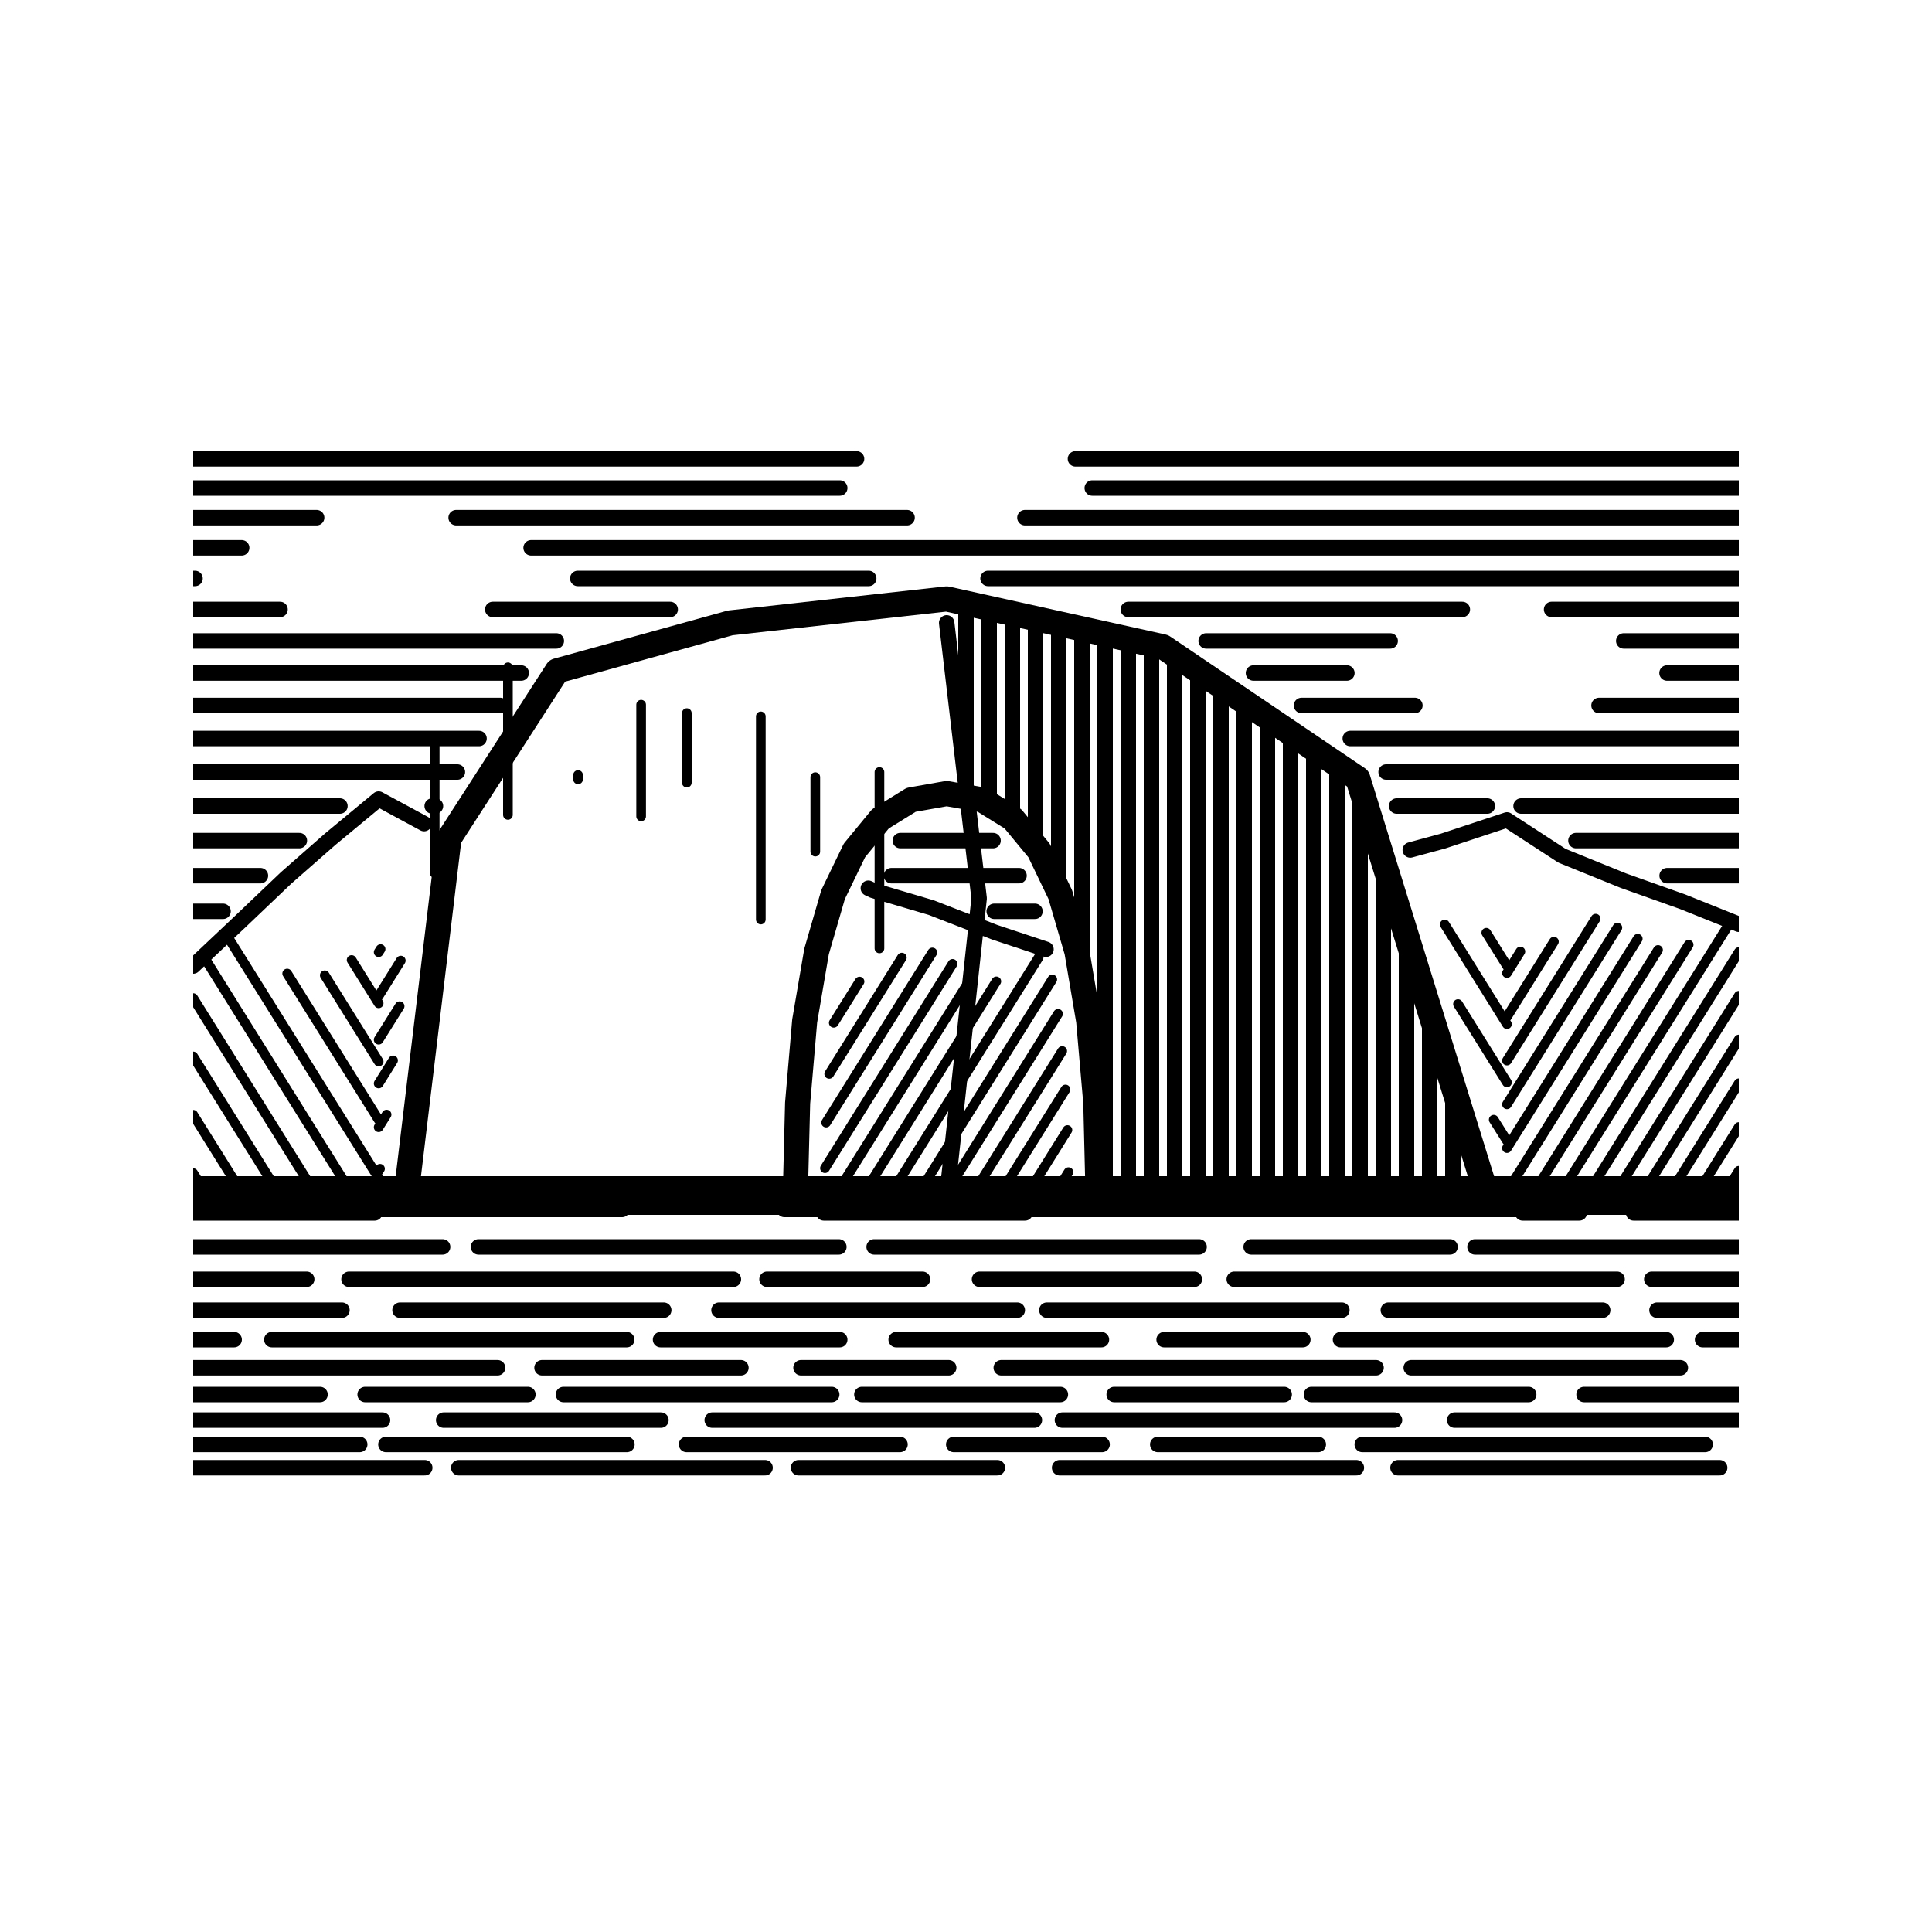
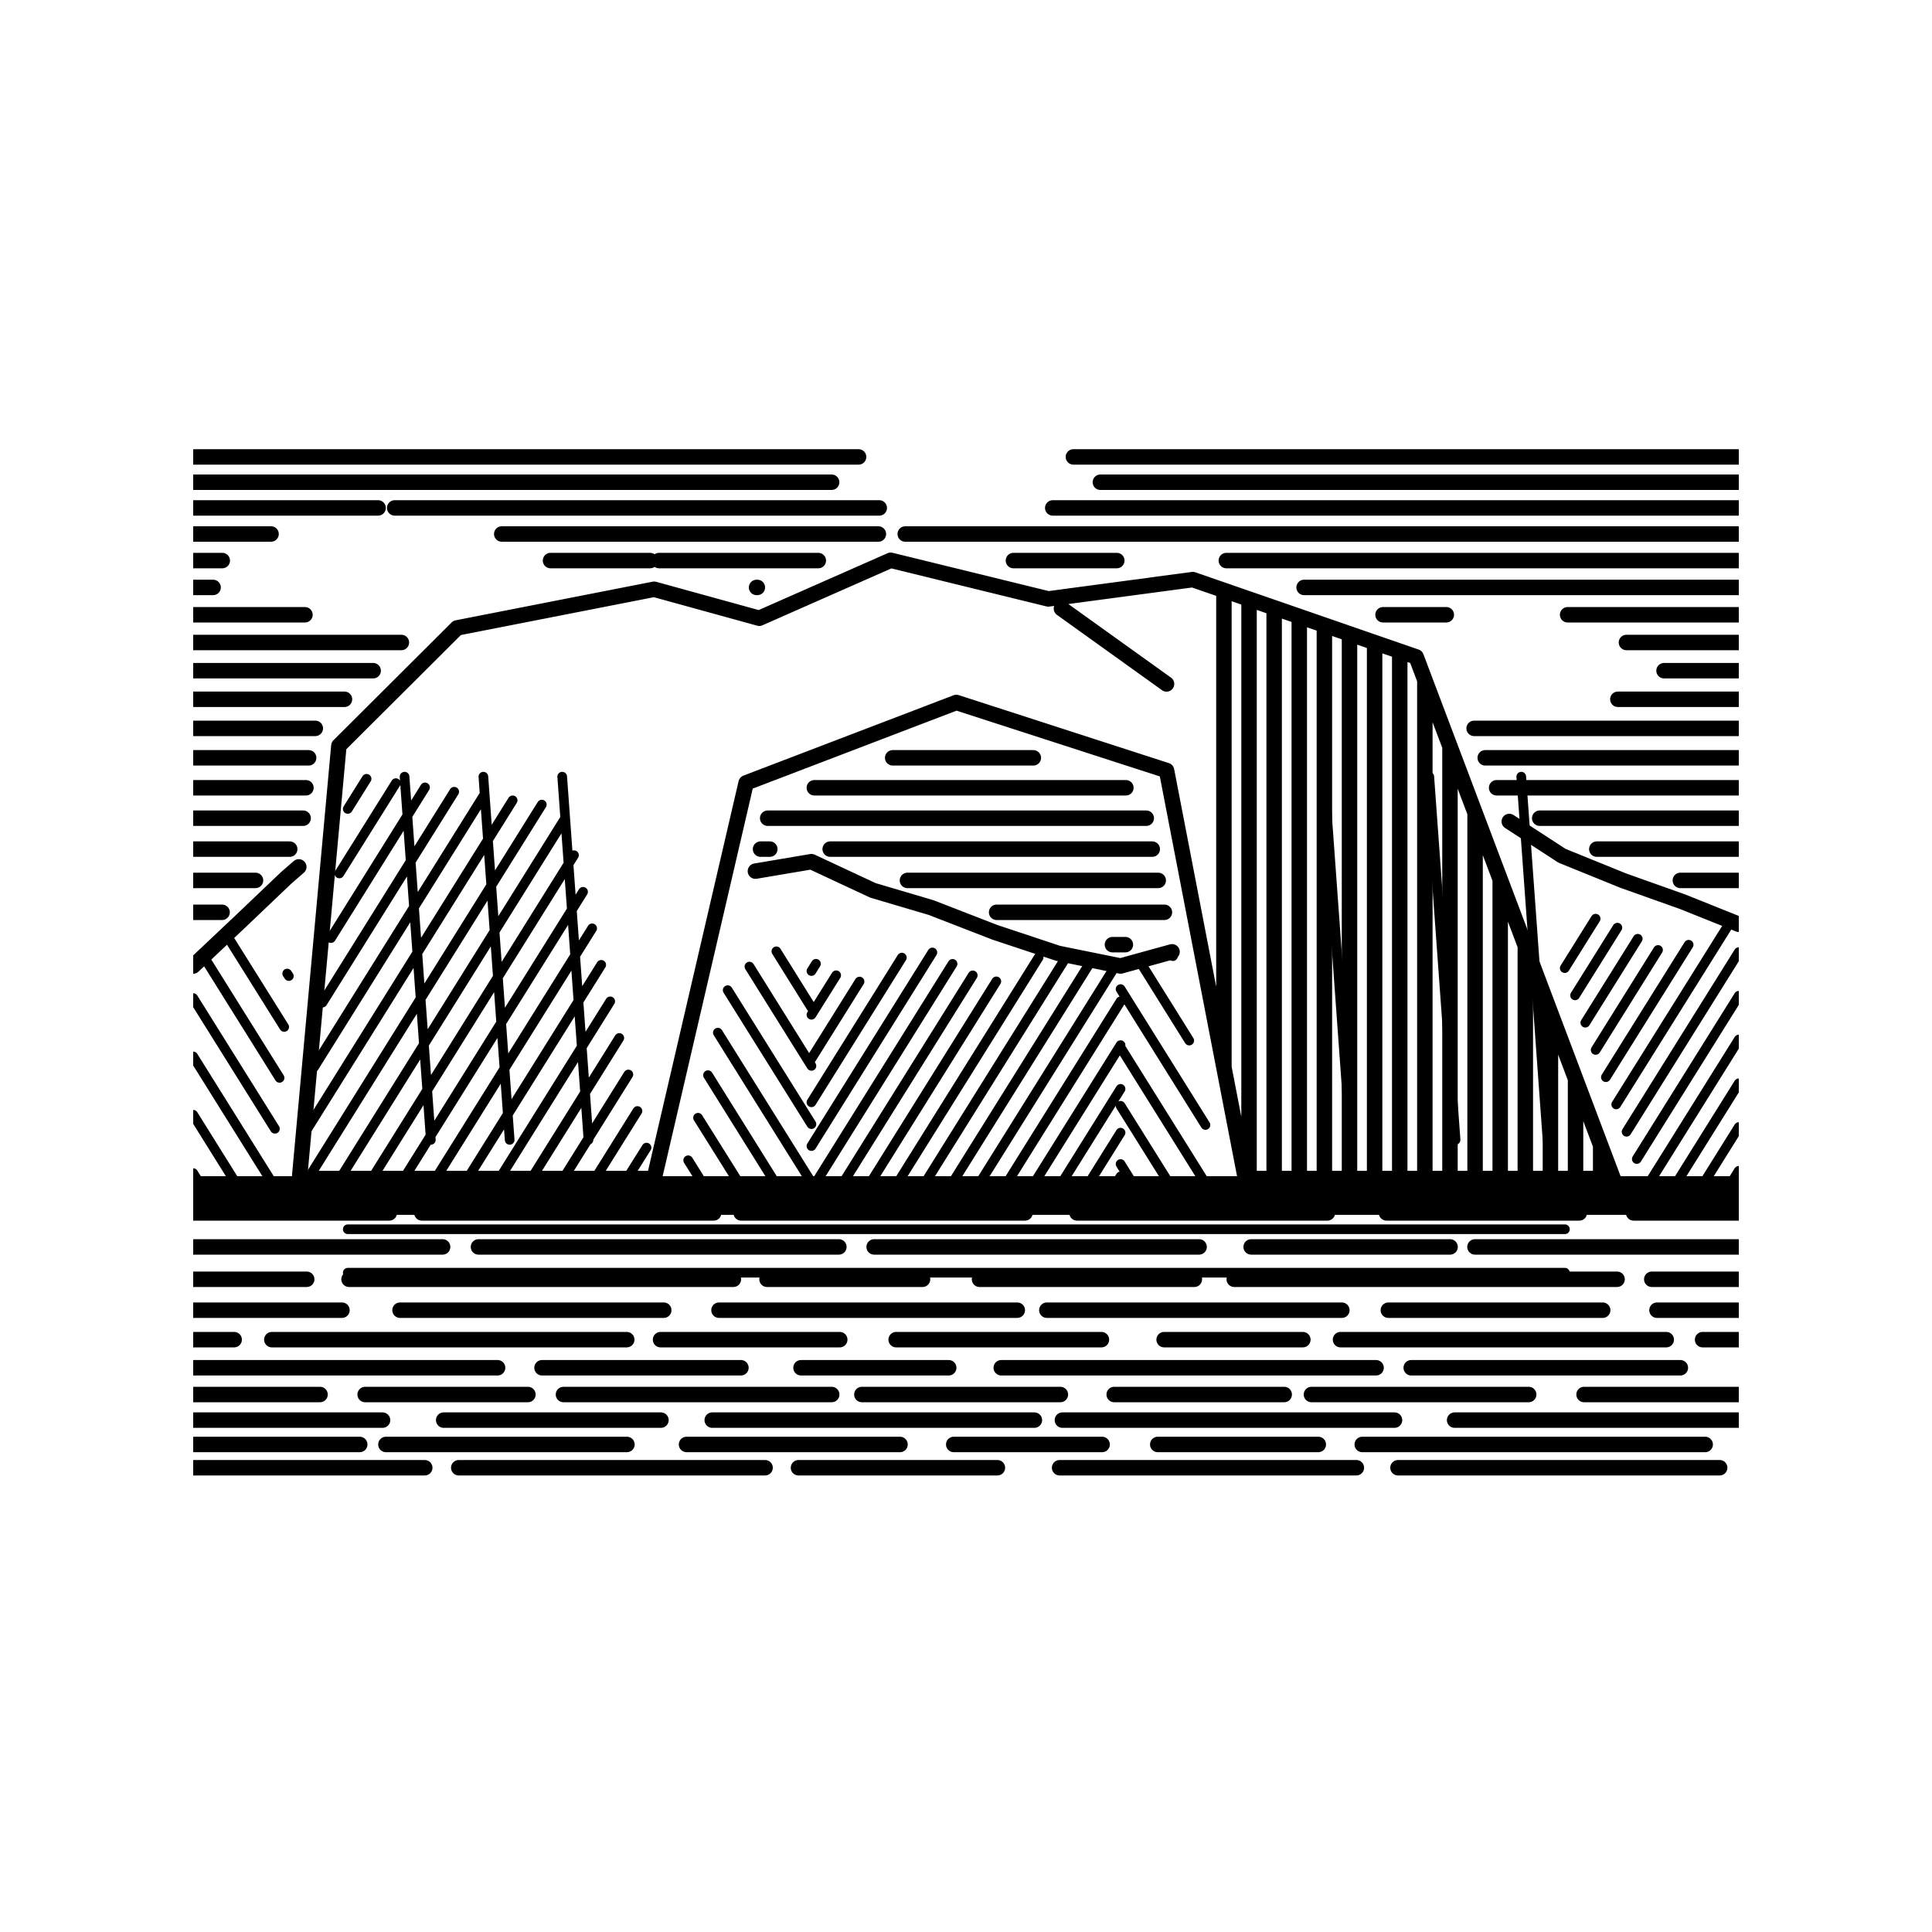
<svg xmlns="http://www.w3.org/2000/svg" viewBox="0 0 200 200">
  <defs>
    <clipPath id="w">
      <path d="M20 46L180 46L180 154L20 154Z" />
    </clipPath>
  </defs>
  <g clip-path="url(#w)" fill="none" stroke="#000" stroke-linecap="round" stroke-linejoin="round">
-     <path d="M36.4 99.38L39.2 103.86M33.62 100.96L39.2 109.89M29.73 100.78L39.2 115.93M23.44 96.76L39.2 121.97M21.07 98.99L36.54 123.76M20 103.32L32.77 123.76M20 109.36L29 123.76M20 115.4L25.22 123.76M20 121.44L21.45 123.76M39.2 98.57L39.4 98.25M39.2 103.1L41.49 99.44M39.2 107.63L41.37 104.16M39.2 112.16L40.69 109.77M39.2 116.69L40.02 115.38M39.2 121.22L39.34 120.99M86.31 105.88L88.98 101.61M85.84 111.17L93.36 99.13M85.52 116.21L96.52 98.6M85.4 120.93L98.61 99.78M86.46 123.76L100.7 100.97M89.29 123.76L103.14 101.59M92.12 123.76L107.52 99.11M94.95 123.76L108.93 101.39M97.78 123.76L109.53 104.95M100.61 123.76L109.96 108.8M103.44 123.76L110.3 112.78M106.27 123.76L110.5 116.98M109.1 123.76L110.61 121.34M153.86 96.56L156 99.98M149.56 95.7L156 106.02M150.93 103.94L156 112.05M154.63 115.91L156 118.09M156 100.73L157.39 98.5M156 105.26L160.86 97.48M156 109.79L165.18 95.1M156 114.32L167.43 96.03M156 118.85L169.54 97.18M156.63 122.36L171.64 98.34M158.59 123.76L174.81 97.8M161.42 123.76L179.13 95.43M164.25 123.76L180 98.56M167.08 123.76L180 103.08M169.91 123.76L180 107.61M172.74 123.76L180 112.14M175.57 123.76L180 116.67M178.4 123.76L180 121.2M45 76.42L45 90.38M52.58 69.08L52.58 84.36M59.84 80.23L59.84 80.68M66.37 72.95L66.37 84.51M71.1 73.82L71.1 81.02M78.76 74.16L78.76 95.19M84.4 80.45L84.4 88.16M91.04 79.92L91.04 98.18" stroke-width="1" />
-     <path d="M20 47.5L88.67 47.5M111.33 47.5L180 47.5M20 50.52L86.93 50.52M113.07 50.52L180 50.52M20 53.59L32.78 53.59M47.22 53.59L93.9 53.59M106.1 53.59L180 53.59M20 56.71L25.02 56.71M54.98 56.71L180 56.71M20 59.88L20.19 59.88M59.81 59.88L89.93 59.88M102.28 59.88L180 59.88M20 63.09L28.99 63.09M51.01 63.09L69.38 63.09M116.8 63.09L151.38 63.09M160.62 63.09L180 63.09M20 66.35L57.59 66.35M124.86 66.35L143.91 66.35M168.09 66.35L180 66.35M20 69.67L53.96 69.67M129.76 69.67L139.43 69.67M172.57 69.67L180 69.67M20 73.03L51.79 73.03M134.73 73.03L146.47 73.03M165.53 73.03L180 73.03M20 76.45L49.59 76.45M139.78 76.45L180 76.45M20 79.92L47.35 79.92M143.49 79.92L180 79.92M20 83.44L35.19 83.44M44.74 83.44L45.08 83.44M144.58 83.44L153.97 83.44M157.46 83.44L180 83.44M20 87.02L30.99 87.02M93.2 87.02L102.8 87.02M163.14 87.02L180 87.02M20 90.65L26.96 90.65M92.28 90.65L105.49 90.65M172.58 90.65L180 90.65M20 94.34L23.09 94.34M102.92 94.34L107.14 94.34M20 100L24.76 95.51L29.61 90.89L34.19 86.87L39.2 82.72L43.9 85.26M89.89 91.95L90.36 92.17L96.41 93.96L102.98 96.51L108.28 98.27M145.99 87.99L149.38 87.07L156 84.88L161.7 88.59L168.06 91.17L174.19 93.35L180 95.68M20 125.56L38.79 125.56M85.28 125.56L106.11 125.56M157.62 125.56L163.49 125.56M169.11 125.56L180 125.56M20 129.08L45.82 129.08M49.53 129.08L86.84 129.08M90.49 129.08L124.13 129.08M129.52 129.08L150.11 129.08M152.69 129.08L180 129.08M20 132.43L31.75 132.43M36.13 132.43L75.92 132.43M79.4 132.43L95.5 132.43M101.4 132.43L123.64 132.43M127.77 132.43L167.4 132.43M170.99 132.43L180 132.43M20 135.63L35.4 135.63M41.41 135.63L68.71 135.63M74.43 135.63L105.31 135.63M108.37 135.63L138.91 135.63M143.72 135.63L165.91 135.63M171.53 135.63L180 135.63M20 138.68L24.24 138.68M28.14 138.68L64.88 138.68M68.38 138.68L86.93 138.68M92.77 138.68L114.02 138.68M120.51 138.68L134.87 138.68M138.77 138.68L172.49 138.68M176.25 138.68L180 138.68M20 141.59L51.51 141.59M56.11 141.59L76.7 141.59M82.92 141.59L98.21 141.59M103.65 141.59L142.45 141.59M146.09 141.59L173.95 141.59M20 144.36L33.13 144.36M37.8 144.36L54.65 144.36M58.33 144.36L86.1 144.36M89.22 144.36L109.77 144.36M115.34 144.36L132.94 144.36M135.76 144.36L158.25 144.36M163.98 144.36L180 144.36M20 147.01L39.6 147.01M45.93 147.01L68.42 147.01M73.73 147.01L107.08 147.01M109.98 147.01L144.36 147.01M150.58 147.01L180 147.01M20 149.53L37.24 149.53M39.95 149.53L64.9 149.53M71.07 149.53L93.17 149.53M98.73 149.53L114.09 149.53M119.85 149.53L136.47 149.53M141.02 149.53L176.52 149.53M20 151.94L43.97 151.94M47.49 151.94L79.2 151.94M82.66 151.94L103.25 151.94M109.69 151.94L140.41 151.94M144.72 151.94L178.02 151.94M152.8 120.73L152.8 123.4M150.4 112.98L150.4 123.4M148 105.22L148 123.4M145.6 97.47L145.6 123.4M143.2 89.72L143.2 123.4M140.8 81.97L140.8 123.4M138.4 79.74L138.4 123.4M136 78.11L136 123.4M133.6 76.49L133.6 123.4M131.2 74.87L131.2 123.4M128.8 73.24L128.8 123.4M126.4 71.62L126.4 123.4M124 70L124 123.4M121.6 68.37L121.6 123.4M119.2 67.29L119.2 123.4M116.8 66.76L116.8 123.4M114.4 66.23L114.4 123.4M112 65.7L112 100.98M109.6 65.17L109.6 91.68M107.2 64.64L107.2 87M104.8 64.11L104.8 84.13M102.4 63.57L102.4 82.65M100 63.04L100 81.91M98 64.48L101.36 93L98 124M38 125.2L64.4 125.2M81.2 125.2L159 125.2" stroke-width="1.6" />
-     <path d="M42 124L46.48 86.8L57.68 69.44L75.6 64.48L98 62L120.4 66.96L140.56 80.6L154 124L113.68 124L113.44 114.19L112.7 105.69L111.48 98.5L109.76 92.61L107.56 88.04L104.86 84.77L101.68 82.8L98 82.15L94.32 82.8L91.14 84.77L88.45 88.04L86.24 92.61L84.53 98.5L83.3 105.69L82.57 114.19L82.32 124Z" stroke-width="2.6" />
+     <path d="M29.73 100.78L29.9 101.04M23.44 96.76L29.42 106.31M21.07 98.99L28.94 111.58M20 103.32L28.46 116.85M20 109.36L27.98 122.13M20 115.4L25.22 123.76M20 121.44L21.45 123.76M80.37 98.48L84 104.3M77.58 100.06L84 110.34M75.33 102.5L84 116.37M74.31 106.9L84 122.41M73.29 111.3L81.07 123.76M72.26 115.71L77.3 123.76M71.24 120.11L73.52 123.76M84 100.52L84.47 99.77M84 105.05L86.56 100.96M84 109.58L88.98 101.61M84 114.11L93.36 99.13M84 118.64L96.52 98.6M84 123.17L98.61 99.78M86.46 123.76L100.7 100.97M89.29 123.76L103.14 101.59M92.12 123.76L107.52 99.11M94.95 123.76L110.49 98.88M97.78 123.76L113.01 99.39M100.61 123.76L115.52 99.9M103.44 123.76L116 103.66M106.27 123.76L116 108.19M109.1 123.76L116 112.72M111.93 123.76L116 117.25M114.76 123.76L116 121.78M121.16 98.57L121.42 98.98M117.95 99.46L123.11 107.72M116 102.39L124.79 116.46M116 108.43L125.58 123.76M116 114.47L121.81 123.76M116 120.5L118.03 123.76M161.98 100.22L165.18 95.1M163.05 103.04L167.43 96.03M164.11 105.87L169.54 97.18M165.18 108.69L171.64 98.34M166.24 111.51L174.81 97.8M167.31 114.33L179.13 95.43M168.38 117.16L180 98.56M169.44 119.98L180 103.08M170.51 122.8L180 107.61M172.74 123.76L180 112.14M175.57 123.76L180 116.67M178.4 123.76L180 121.2M41.88 80.4L44.6 118M50.04 80.4L52.76 118M58.2 80.4L60.92 118M137.08 80.4L139.8 118M147.96 80.4L150.68 118M157.48 80.4L160.2 118M36 83.74L37.95 80.62M35.13 90.42L40.98 81.07M34.26 97.11L44 81.51M33.38 103.79L47.02 81.96M32.51 110.47L50.05 82.4M31.63 117.15L53.07 82.85M31.91 122L56.09 83.29M35.21 122L58.48 84.75M38.51 122L59.42 88.53M41.81 122L60.36 92.32M45.11 122L61.3 96.1M48.41 122L62.24 99.88M51.72 122L63.17 103.66M55.02 122L64.11 107.45M58.32 122L65.05 111.23M61.62 122L65.99 115.01M64.92 122L66.93 118.8M36 127.25L162 127.25M36 131.75L162 131.75" stroke-width="1" />
+     <path d="M20 47.3L88.88 47.3M111.12 47.3L180 47.3M20 49.92L86.09 49.92M113.91 49.92L180 49.92M20 52.58L39.14 52.58M40.86 52.58L91.02 52.58M108.98 52.58L180 52.58M20 55.28L28.06 55.28M51.94 55.28L90.93 55.28M93.71 55.28L180 55.28M20 58.03L23.01 58.03M56.99 58.03L67.3 58.03M68.22 58.03L84.71 58.03M104.91 58.03L115.61 58.03M126.95 58.03L180 58.03M20 60.81L22.06 60.81M78.32 60.81L78.4 60.81M135 60.81L180 60.81M20 63.64L31.57 63.64M143.17 63.64L149.72 63.64M162.28 63.64L180 63.64M20 66.51L41.55 66.51M168.37 66.51L180 66.51M20 69.43L38.63 69.43M172.26 69.43L180 69.43M20 72.39L35.66 72.39M167.48 72.39L180 72.39M20 75.4L32.64 75.4M152.6 75.4L180 75.4M20 78.45L31.95 78.45M92.41 78.45L106.97 78.45M153.75 78.45L180 78.45M20 81.55L31.67 81.55M84.3 81.55L116.55 81.55M154.93 81.55L180 81.55M20 84.7L31.38 84.7M79.47 84.7L118.66 84.7M159.39 84.7L180 84.7M20 87.9L29.99 87.9M78.73 87.9L79.69 87.9M85.94 87.9L119.28 87.9M165.3 87.9L180 87.9M20 91.14L26.45 91.14M93.94 91.14L119.9 91.14M173.95 91.14L180 91.14M20 94.44L22.99 94.44M103.17 94.44L120.54 94.44M115.16 97.79L116.5 97.79M20 100L24.76 95.51L29.61 90.89L30.93 89.74M78.2 90.18L84 89.2L90.36 92.17L96.41 93.96L102.98 96.51L109.54 98.69L116 100L121.33 98.53M156.24 85.04L161.7 88.59L168.06 91.17L174.19 93.35L180 95.68M20 125.56L40.3 125.56M43.67 125.56L73.88 125.56M76.72 125.56L106.11 125.56M111.49 125.56L137.41 125.56M143.53 125.56L163.49 125.56M169.11 125.56L180 125.56M20 129.08L45.82 129.08M49.53 129.08L86.84 129.08M90.49 129.08L124.13 129.08M129.52 129.08L150.11 129.08M152.69 129.08L180 129.08M20 132.43L31.75 132.43M36.13 132.43L75.92 132.43M79.4 132.43L95.5 132.43M101.4 132.43L123.64 132.43M127.77 132.43L167.4 132.43M170.99 132.43L180 132.43M20 135.63L35.4 135.63M41.41 135.63L68.71 135.63M74.43 135.63L105.31 135.63M108.37 135.63L138.91 135.63M143.72 135.63L165.91 135.63M171.53 135.63L180 135.63M20 138.68L24.24 138.68M28.14 138.68L64.88 138.68M68.38 138.68L86.93 138.68M92.77 138.68L114.02 138.68M120.51 138.68L134.87 138.68M138.77 138.68L172.49 138.68M176.25 138.68L180 138.68M20 141.59L51.51 141.59M56.11 141.59L76.7 141.59M82.92 141.59L98.21 141.59M103.65 141.59L142.45 141.59M146.09 141.59L173.95 141.59M20 144.36L33.13 144.36M37.8 144.36L54.65 144.36M58.33 144.36L86.1 144.36M89.22 144.36L109.77 144.36M115.34 144.36L132.94 144.36M135.76 144.36L158.25 144.36M163.98 144.36L180 144.36M20 147.01L39.6 147.01M45.93 147.01L68.42 147.01M73.73 147.01L107.08 147.01M109.98 147.01L144.36 147.01M150.58 147.01L180 147.01M20 149.53L37.24 149.53M39.95 149.53L64.9 149.53M71.07 149.53L93.17 149.53M98.73 149.53L114.09 149.53M119.85 149.53L136.47 149.53M141.02 149.53L176.52 149.53M20 151.94L43.97 151.94M47.49 151.94L79.2 151.94M82.66 151.94L103.25 151.94M109.69 151.94L140.41 151.94M144.72 151.94L178.02 151.94M31 122L35.08 77.2L47.32 65L67.72 61L78.6 64L92.2 58L108.52 62L123.48 60L146.6 68L167 122L128.92 122L120.76 79.76L99 72.72L77.24 81.04L67.72 122ZM165.7 118.56L165.7 122M163.1 111.68L163.1 122M160.5 104.79L160.5 122M157.9 97.91L157.9 122M155.3 91.03L155.3 122M152.7 84.15L152.7 122M150.1 77.26L150.1 122M147.5 70.38L147.5 122M144.9 67.41L144.9 122M142.3 66.51L142.3 122M139.7 65.61L139.7 122M137.1 64.71L137.1 122M134.5 63.81L134.5 122M131.9 62.91L131.9 122M129.3 62.01L129.3 122M126.7 61.11L126.7 110.51M109.88 63L120.76 70.8" stroke-width="1.6" />
    <path d="M20 123.76L180 123.76" stroke-width="4" />
  </g>
</svg>
